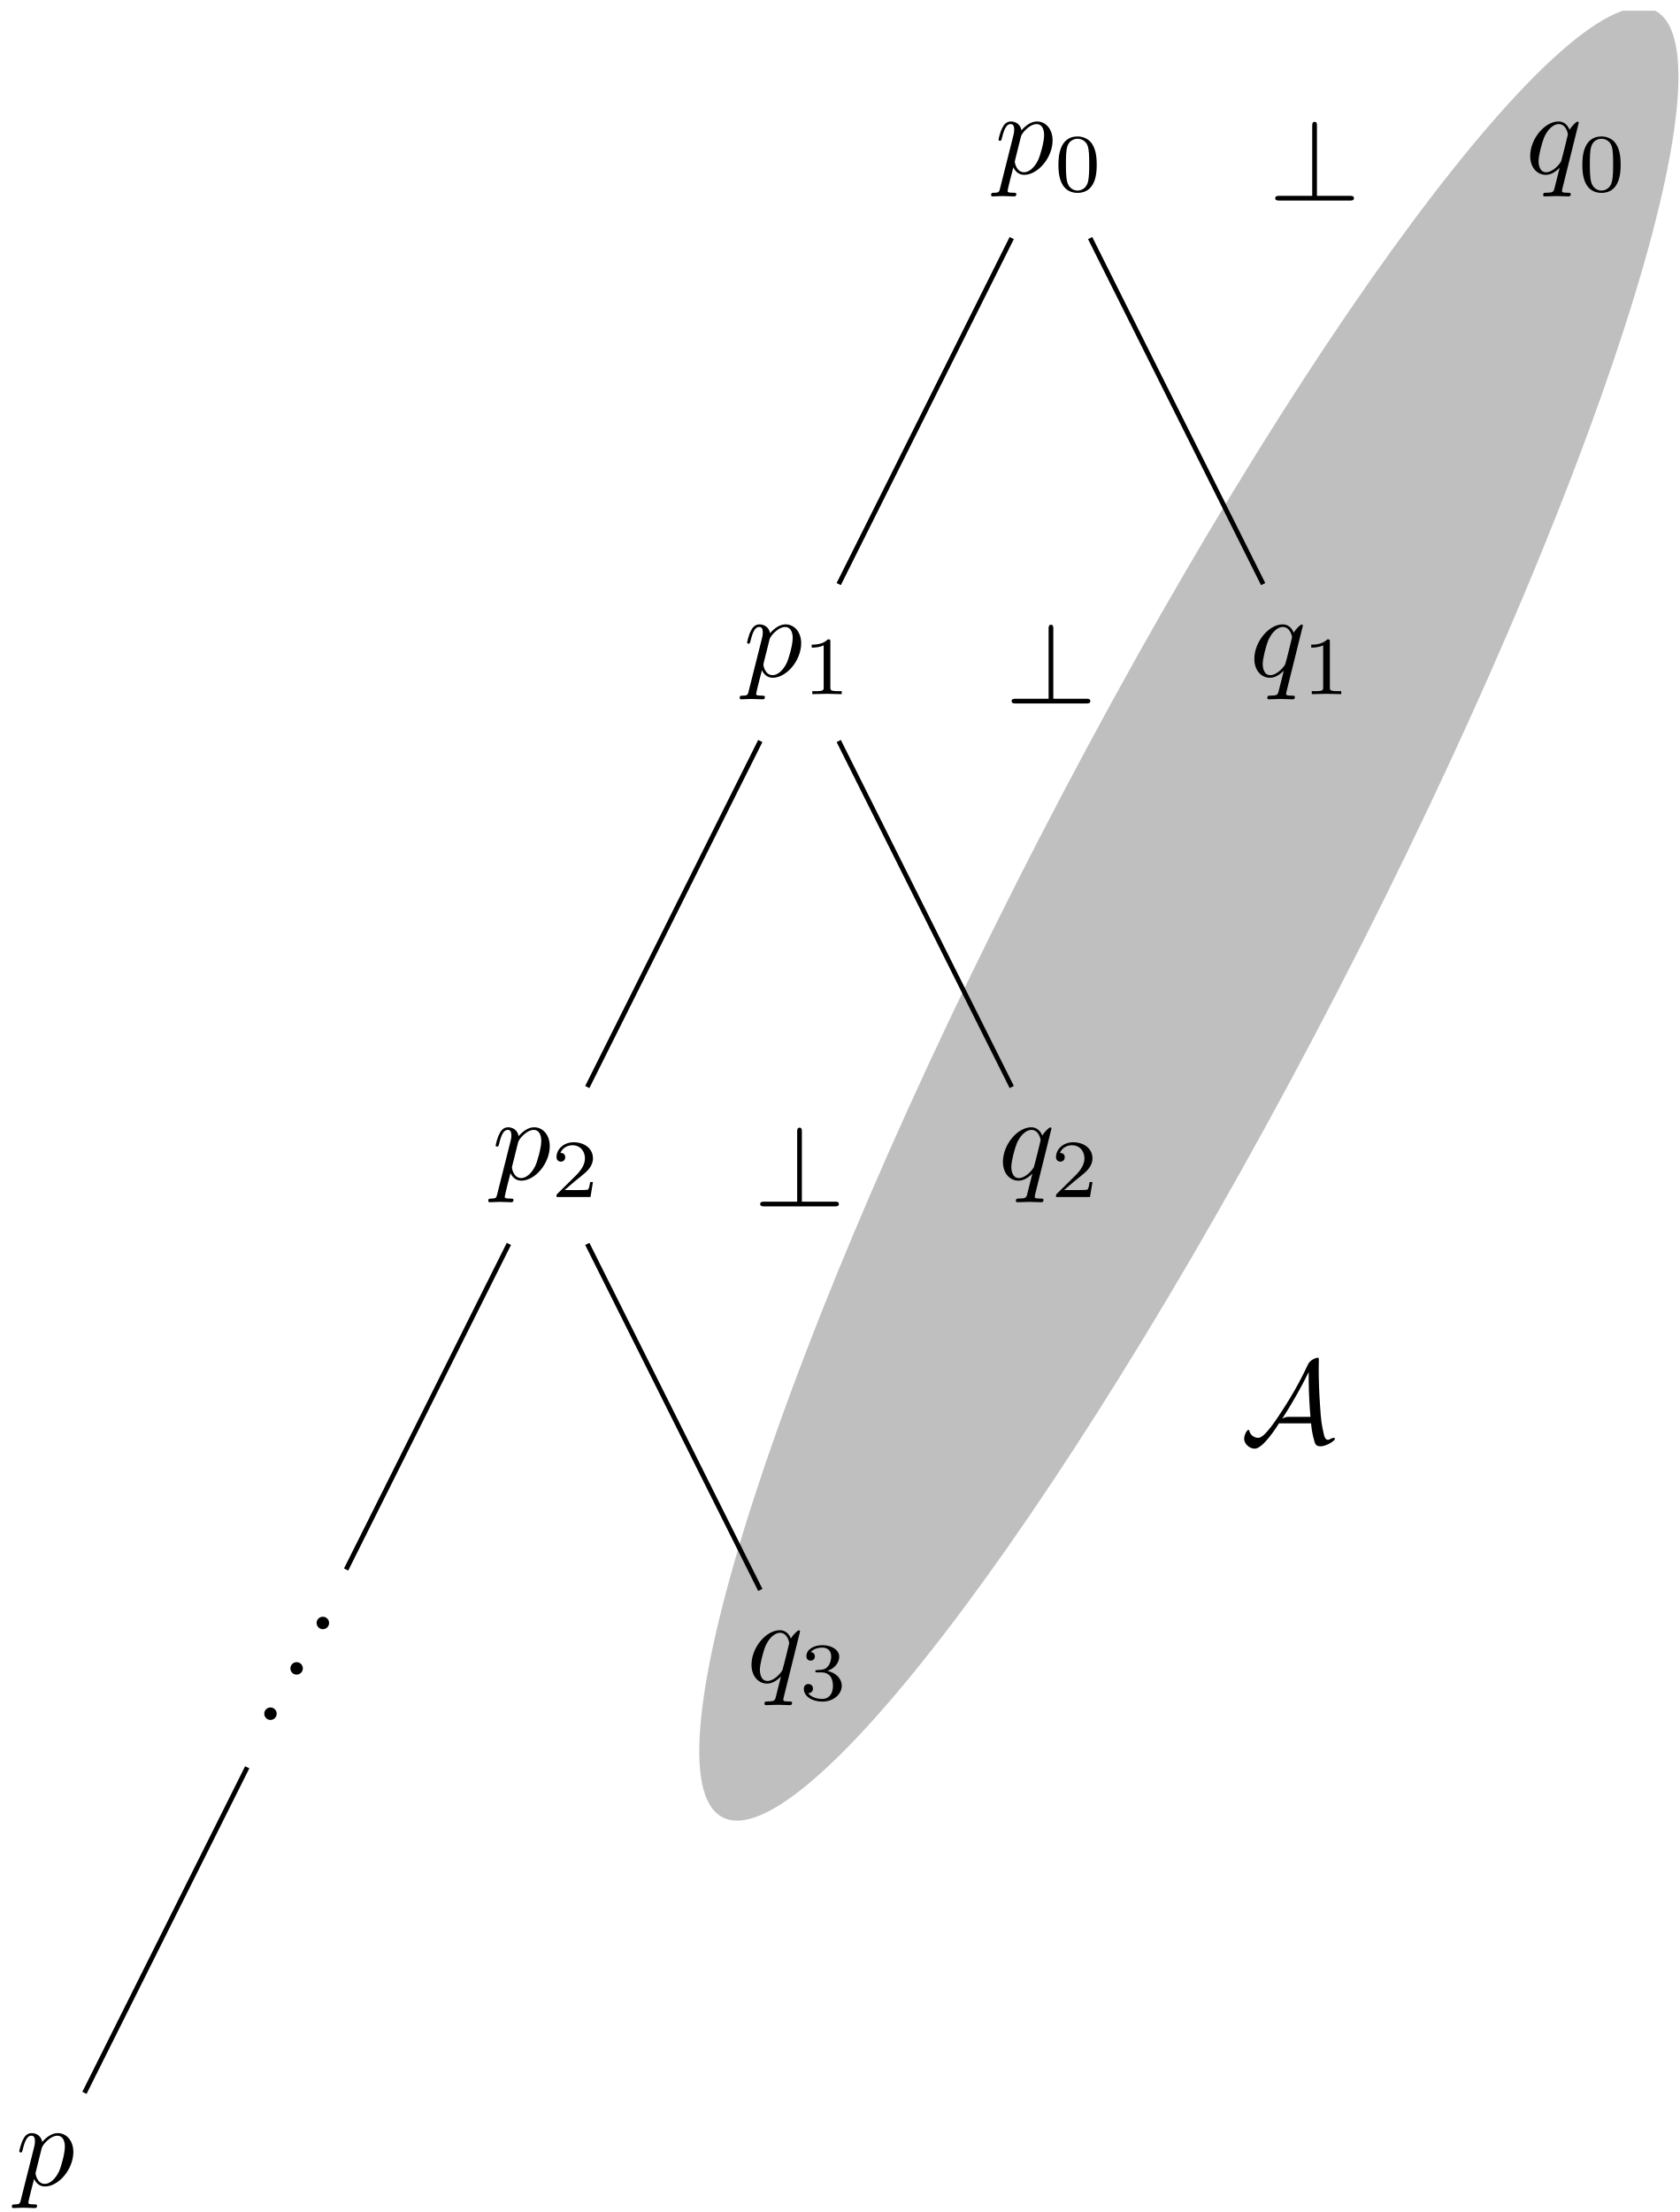
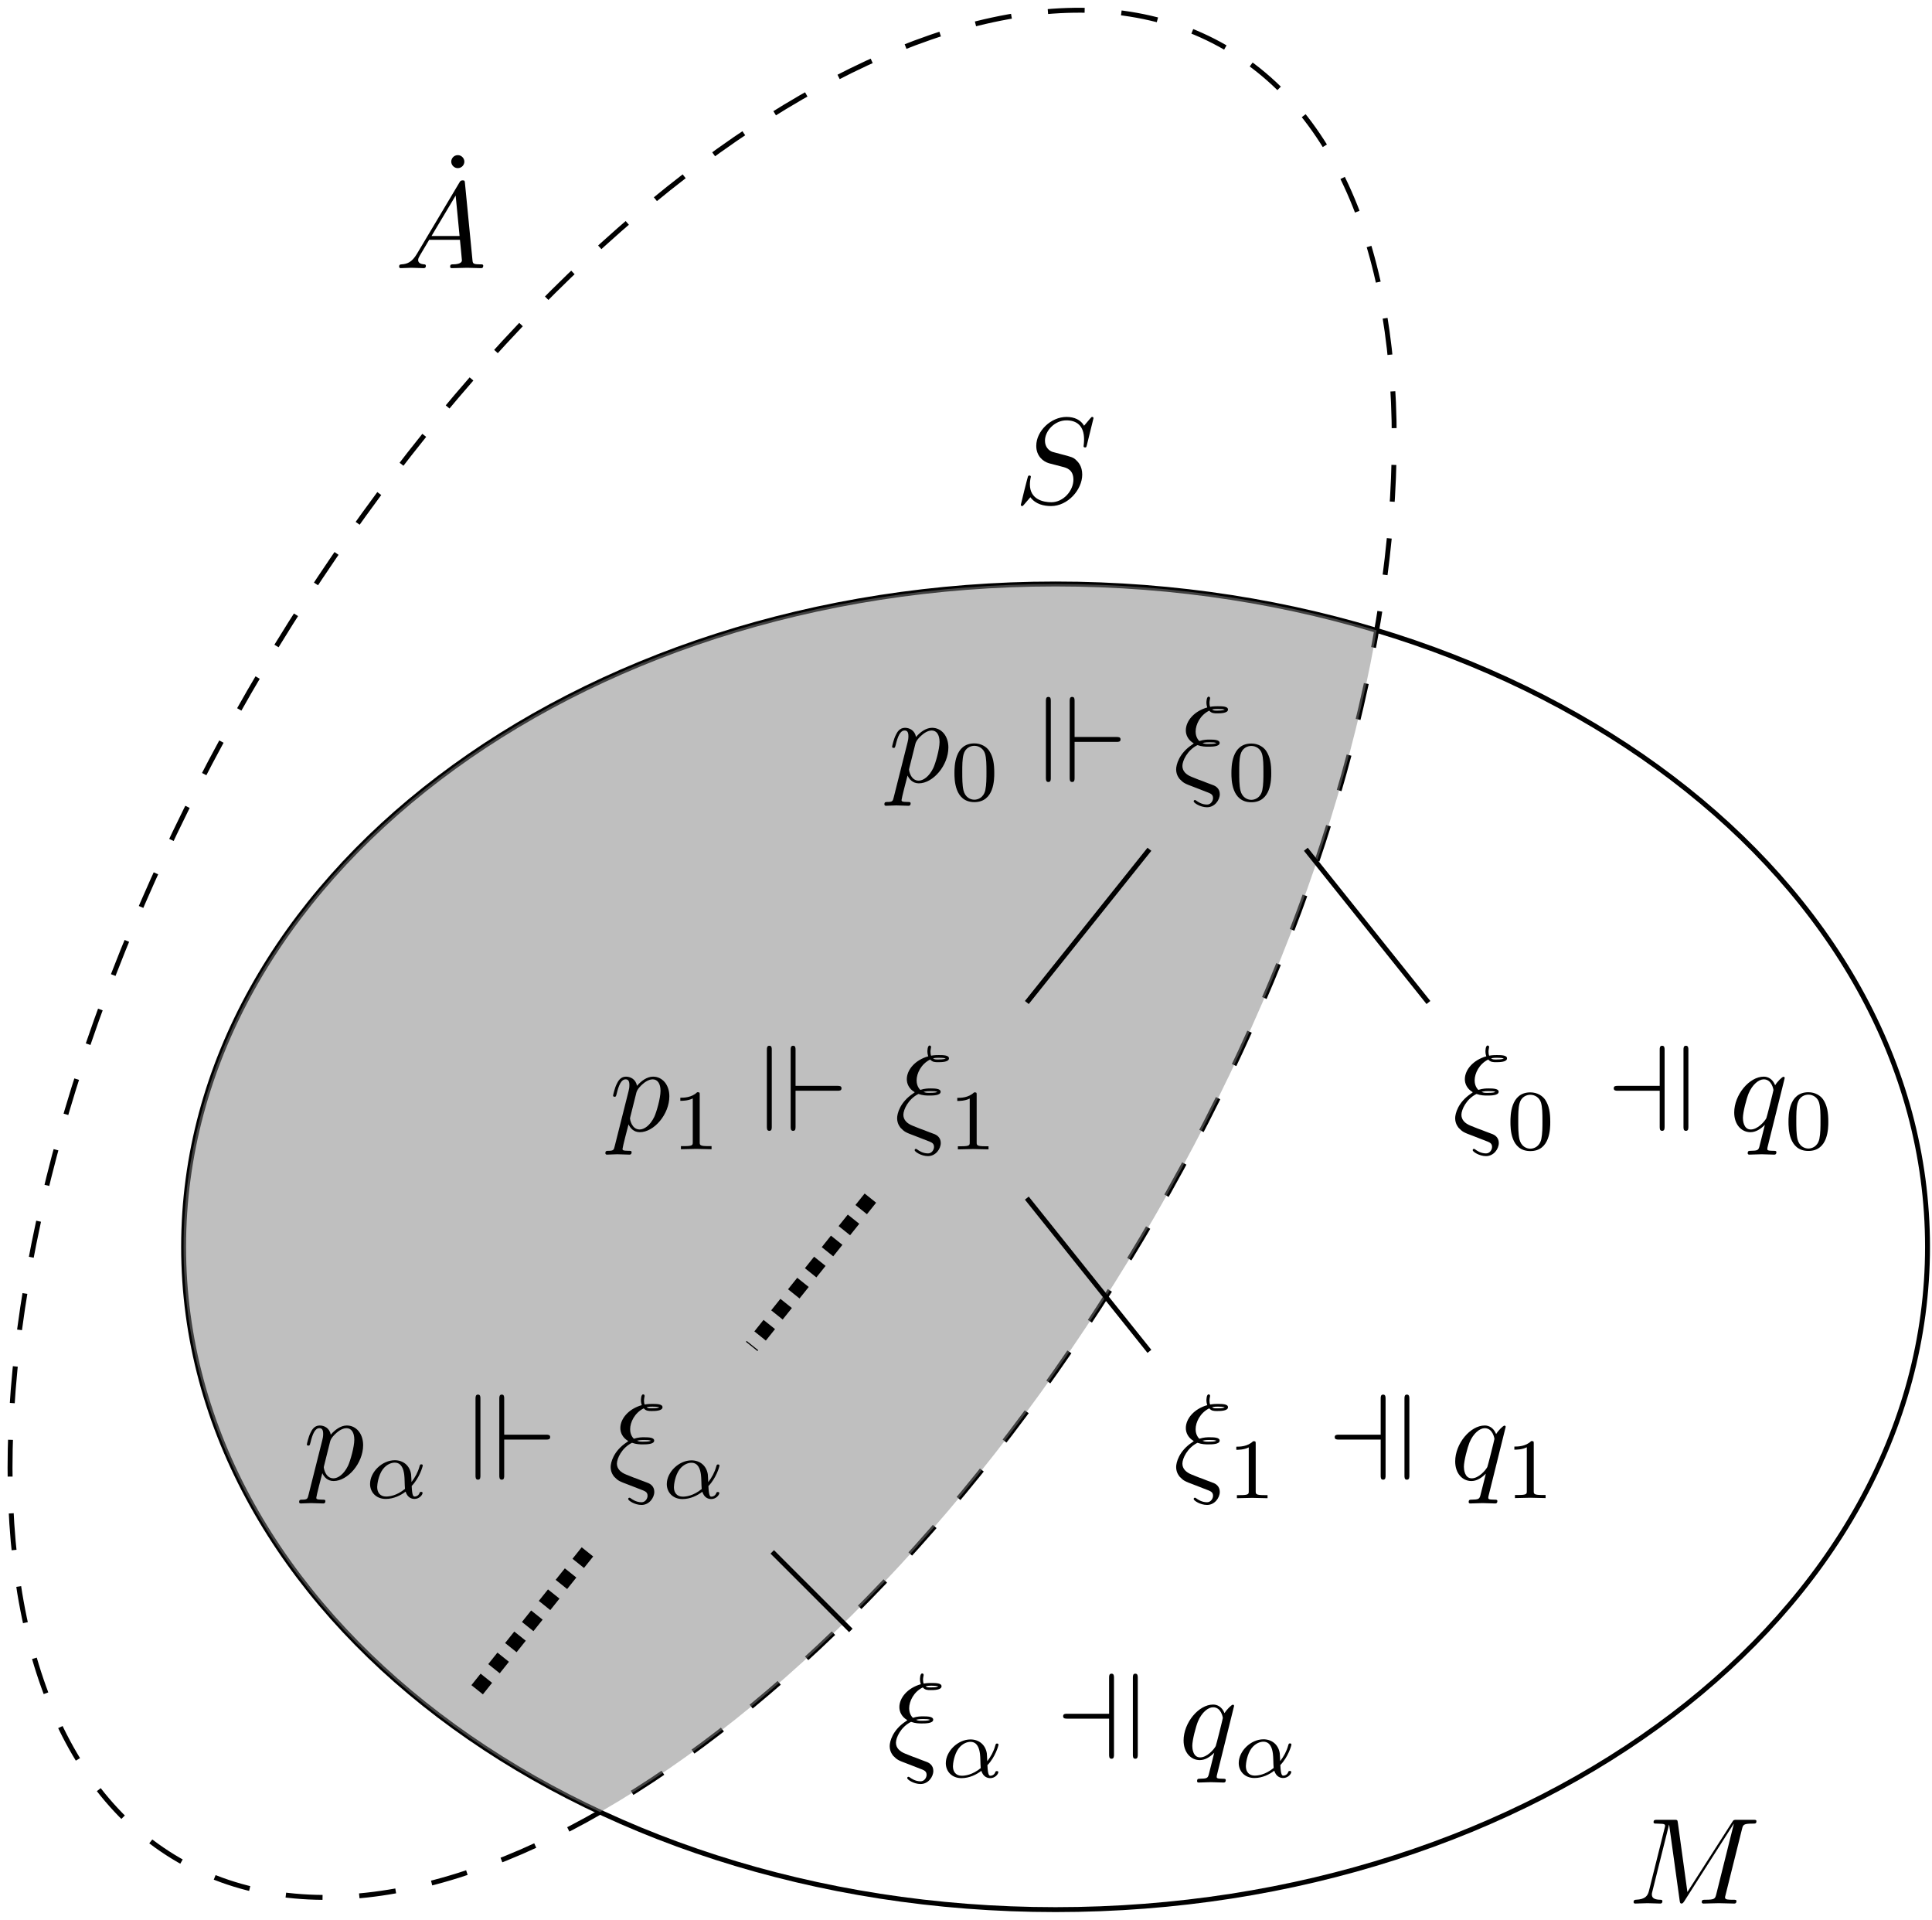
- <svg xmlns="http://www.w3.org/2000/svg" xmlns:xlink="http://www.w3.org/1999/xlink" version="1.1" width="5.009cm" height="6.597cm" viewBox="0 0 142 187">
+ <svg xmlns="http://www.w3.org/2000/svg" xmlns:xlink="http://www.w3.org/1999/xlink" version="1.1" width="5.539cm" height="5.503cm" viewBox="0 0 157 156">
  <clipPath id="cp0">
-     <path transform="matrix(1,0,0,-1,-2,190)" d="M 0 0 L 148.907 0 L 148.907 189.105 L 0 189.105 Z " />
+     <path transform="matrix(1,0,0,-1,-6,158)" d="M 0 0 L 162.844 0 L 162.844 166.081 L 0 166.081 Z " />
  </clipPath>
  <g clip-path="url(#cp0)">
-     <path transform="matrix(1,0,0,-1,88.866,13.487)" d="M 51.087 12.593 C 44.131 16.184 20.842 -15.099 -.931 -57.279 C -22.705 -99.459 -34.718 -136.562 -27.762 -140.153 C -20.807 -143.743 2.482 -112.461 24.256 -70.281 C 46.03 -28.101 58.042 9.003 51.087 12.593 Z M 11.662 -63.78 " fill="rgb(128,128,128)" fill-opacity=".5" />
-     <text fill-opacity="0" transform="matrix(1,0,-0,1,-2,190)" font-size="9.963" font-family="UBZMTO+CMMI10" x="86.125" y="-175.336">
+     <path transform="matrix(1,0,0,-1,57.056,77.506)" stroke-width=".399" stroke-linecap="butt" stroke-dasharray="2.989,2.989" stroke-miterlimit="10" stroke-linejoin="miter" fill="none" stroke="rgb(0,0,0)" d="M 42.52 73.647 C 22.183 85.389 -13.34 61.935 -36.824 21.26 C -60.307 -19.415 -62.858 -61.906 -42.52 -73.647 C -22.183 -85.389 13.34 -61.935 36.824 -21.26 C 60.307 19.415 62.858 61.906 42.52 73.647 Z M 0 0 " />
+     <text fill-opacity="0" transform="matrix(1,0,-0,1,-6,158)" font-size="9.963" font-family="JIEOXL+CMR10" x="41.817" y="-138.729">
+ ˙
+ </text>
+     <symbol id="font_1_1">
+       <path d="M .107 .053 C .107 .08 .084 .106 .054 .106 C .02 .106 0 .078 0 .053 C 0 .026 .023 0 .053 0 C .087 0 .107 .028 .107 .053 Z " />
+     </symbol>
+     <use xlink:href="#font_1_1" transform="matrix(9.96264,0,0,-9.96264,36.66383,13.66203)" />
+     <text fill-opacity="0" transform="matrix(1,0,-0,1,-6,158)" font-size="9.963" font-family="NCCSMV+CMMI10" x="38.081" y="-136.211">
+ A
+ </text>
+     <symbol id="font_2_2">
+       <path d="M .144 .115 C .104 .048 .065 .034 .021 .031 C .009 .03 0 .03 0 .011 C 0 .005 .005 0 .013 0 C .04 0 .071 .003 .099 .003 C .132 .003 .167 0 .199 0 C .205 0 .218 0 .218 .019 C .218 .03 .209 .031 .202 .031 C .179 .033 .155 .041 .155 .066 C .155 .078 .161 .089 .169 .103 L .245 .231 L .496 .231 C .498 .21 .512 .074 .512 .064 C .512 .034 .46 .031 .44 .031 C .426 .031 .416 .031 .416 .011 C .416 0 .428 0 .43 0 C .471 0 .514 .003 .555 .003 C .58 .003 .643 0 .668 0 C .674 0 .686 0 .686 .02 C .686 .031 .676 .031 .663 .031 C .601 .031 .601 .038 .598 .067 L .537 .692 C .535 .712 .535 .716 .518 .716 C .502 .716 .498 .709 .492 .699 L .144 .115 M .264 .262 L .461 .592 L .493 .262 L .264 .262 Z " />
+     </symbol>
+     <use xlink:href="#font_2_2" transform="matrix(9.96264,0,0,-9.96264,32.4297,21.789)" />
+     <path transform="matrix(1,0,0,-1,57.056,77.506)" stroke-width=".399" stroke-linecap="butt" stroke-miterlimit="10" stroke-linejoin="miter" fill="none" stroke="rgb(0,0,0)" d="M 99.59 -23.807 C 99.59 5.938 67.862 30.052 28.723 30.052 C -10.416 30.052 -42.144 5.938 -42.144 -23.807 C -42.144 -53.553 -10.416 -77.666 28.723 -77.666 C 67.862 -77.666 99.59 -53.553 99.59 -23.807 Z M 28.723 -23.807 " />
+     <text fill-opacity="0" transform="matrix(1,0,-0,1,-6.000015,158)" font-size="9.963" font-family="NCCSMV+CMMI10" x="138.339" y="-3.321">
+ M
+ </text>
+     <symbol id="font_2_3">
+       <path d="M .884 .606 C .893 .642 .895 .652 .97 .652 C .993 .652 1.002 .652 1.002 .672 C 1.002 .683 .992 .683 .975 .683 L .843 .683 C .817 .683 .816 .683 .804 .664 L .439 .094 L .361 .66 C .358 .683 .356 .683 .33 .683 L .193 .683 C .174 .683 .163 .683 .163 .664 C .163 .652 .172 .652 .192 .652 C .205 .652 .223 .651 .235 .65 C .251 .648 .257 .645 .257 .634 C .257 .63 .256 .627 .253 .615 L .126 .106 C .116 .066 .099 .034 .018 .031 C .013 .031 0 .03 0 .012 C 0 .003 .006 0 .014 0 C .046 0 .081 .003 .114 .003 C .148 .003 .184 0 .217 0 C .222 0 .235 0 .235 .02 C .235 .031 .224 .031 .217 .031 C .16 .032 .149 .052 .149 .075 C .149 .082 .15 .087 .153 .098 L .289 .643 L .29 .643 L .376 .023 C .378 .011 .379 0 .391 0 C .402 0 .408 .011 .413 .018 L .817 .651 L .818 .651 L .675 .078 C .665 .039 .663 .031 .584 .031 C .567 .031 .556 .031 .556 .012 C .556 0 .568 0 .571 0 C .599 0 .667 .003 .695 .003 C .736 .003 .779 0 .82 0 C .826 0 .839 0 .839 .02 C .839 .031 .83 .031 .811 .031 C .774 .031 .746 .031 .746 .049 C .746 .053 .746 .055 .751 .073 L .884 .606 Z " />
+     </symbol>
+     <use xlink:href="#font_2_3" transform="matrix(9.96264,0,0,-9.96264,132.7574,154.679)" />
+     <clipPath id="cp3">
+       <path transform="matrix(1,0,0,-1,57.056,77.506)" d="M 99.59 -23.807 C 99.59 5.938 67.862 30.051 28.723 30.051 C -10.416 30.051 -42.144 5.938 -42.144 -23.807 C -42.144 -53.553 -10.416 -77.666 28.723 -77.666 C 67.862 -77.666 99.59 -53.553 99.59 -23.807 Z M 28.723 -23.807 " />
+     </clipPath>
+     <g clip-path="url(#cp3)">
+       <path transform="matrix(1,0,0,-1,57.056,77.506)" d="M 42.52 73.647 C 22.183 85.389 -13.34 61.935 -36.824 21.26 C -60.307 -19.415 -62.858 -61.906 -42.52 -73.647 C -22.183 -85.389 13.34 -61.935 36.824 -21.26 C 60.307 19.415 62.858 61.906 42.52 73.647 Z M 0 0 " fill="rgb(128,128,128)" fill-opacity=".5" />
+     </g>
+     <text fill-opacity="0" transform="matrix(1,0,-0,1,-6,158)" font-size="9.963" font-family="NCCSMV+CMMI10" x="88.437" y="-117.098">
+ S
+ </text>
+     <symbol id="font_2_4">
+       <path d="M .593 .717 C .593 .72 .591 .727 .582 .727 C .577 .727 .576 .726 .564 .712 L .516 .655 C .49 .702 .438 .727 .373 .727 C .246 .727 .126 .612 .126 .491 C .126 .41 .179 .364 .23 .349 L .337 .321 C .374 .312 .429 .297 .429 .215 C .429 .125 .347 .031 .249 .031 C .185 .031 .074 .053 .074 .177 C .074 .201 .079 .225 .08 .231 C .081 .235 .082 .236 .082 .238 C .082 .248 .075 .249 .07 .249 C .065 .249 .063 .248 .06 .245 C .056 .241 0 .013 0 .01 C 0 .004 .005 0 .011 0 C .016 0 .017 .001 .029 .015 L .078 .072 C .121 .014 .189 0 .247 0 C .383 0 .501 .133 .501 .257 C .501 .326 .467 .36 .452 .374 C .429 .397 .414 .401 .325 .424 C .303 .43 .267 .44 .258 .442 C .231 .451 .197 .48 .197 .533 C .197 .614 .277 .699 .372 .699 C .455 .699 .516 .656 .516 .544 C .516 .512 .512 .494 .512 .488 C .512 .487 .512 .478 .524 .478 C .534 .478 .535 .481 .539 .498 L .593 .717 Z " />
+     </symbol>
+     <use xlink:href="#font_2_4" transform="matrix(9.96264,0,0,-9.96264,82.95506,41.12118)" />
+     <text fill-opacity="0" transform="matrix(1,0,-0,1,-6,158)" font-size="9.963" font-family="NCCSMV+CMMI10" x="101.35" y="-94.446">
+ ξ
+ </text>
+     <symbol id="font_2_1">
+       <path d="M .131 .511 C .022 .439 0 .345 0 .309 C 0 .261 .027 .233 .029 .23 C .061 .197 .07 .193 .145 .165 L .266 .118 C .281 .111 .301 .104 .301 .075 C .301 .052 .283 .022 .252 .022 C .208 .022 .175 .046 .164 .054 C .158 .058 .157 .059 .153 .059 C .145 .059 .143 .052 .143 .048 C .143 .036 .196 0 .252 0 C .314 0 .356 .058 .356 .107 C .356 .155 .319 .173 .308 .178 C .294 .183 .26 .196 .247 .201 C .227 .209 .207 .217 .186 .224 L .126 .248 C .081 .266 .051 .295 .051 .337 C .051 .378 .09 .465 .174 .507 C .211 .494 .241 .494 .262 .494 C .292 .494 .355 .494 .355 .525 C .355 .55 .312 .552 .273 .552 C .255 .552 .226 .552 .189 .54 C .163 .566 .159 .599 .159 .618 C .159 .674 .195 .751 .27 .788 C .288 .766 .311 .766 .334 .766 C .359 .766 .423 .766 .423 .797 C .423 .823 .379 .824 .34 .824 C .327 .824 .303 .824 .277 .819 C .274 .828 .272 .835 .272 .852 C .272 .866 .277 .887 .277 .889 C .277 .897 .272 .902 .265 .902 C .247 .902 .247 .856 .247 .853 C .247 .833 .253 .818 .254 .814 C .147 .784 .079 .704 .079 .627 C .079 .59 .097 .548 .144 .521 L .131 .511 M .293 .797 C .309 .802 .33 .802 .341 .802 C .375 .802 .379 .801 .397 .796 C .389 .793 .379 .788 .335 .788 C .316 .788 .304 .788 .293 .797 M .215 .524 C .238 .53 .26 .53 .272 .53 C .307 .53 .311 .529 .329 .524 C .321 .52 .311 .516 .265 .516 C .242 .516 .233 .516 .215 .524 Z " />
+     </symbol>
+     <use xlink:href="#font_2_1" transform="matrix(9.96264,0,0,-9.96264,95.57914,65.59634)" />
+     <text fill-opacity="0" transform="matrix(1,0,-0,1,-6,158)" font-size="6.974" font-family="NGUJSL+CMR7" x="105.709" y="-92.951">
+ 0
+ </text>
+     <symbol id="font_4_1">
+       <path d="M .464 .339 C .464 .449 .451 .528 .405 .598 C .374 .644 .312 .684 .232 .684 C 0 .684 0 .411 0 .339 C 0 .267 0 0 .232 0 C .464 0 .464 .267 .464 .339 M .232 .028 C .186 .028 .125 .055 .105 .137 C .091 .196 .091 .278 .091 .352 C .091 .425 .091 .501 .106 .556 C .127 .635 .191 .656 .232 .656 C .286 .656 .338 .623 .356 .565 C .372 .511 .373 .439 .373 .352 C .373 .278 .373 .204 .36 .141 C .34 .05 .272 .028 .232 .028 Z " />
+     </symbol>
+     <use xlink:href="#font_4_1" transform="matrix(6.97385,0,0,-6.97385,100.0716,65.18848)" />
+     <text fill-opacity="0" transform="matrix(1,0,-0,1,-6,158)" font-size="9.963" font-family="NCCSMV+CMMI10" x="78.673" y="-66.099">
+ ξ
+ </text>
+     <use xlink:href="#font_2_1" transform="matrix(9.96264,0,0,-9.96264,72.90214,93.94334)" />
+     <text fill-opacity="0" transform="matrix(1,0,-0,1,-6,158)" font-size="6.974" font-family="NGUJSL+CMR7" x="83.031" y="-64.605">
+ 1
+ </text>
+     <symbol id="font_4_2">
+       <path d="M .226 .636 C .226 .663 .224 .664 .196 .664 C .132 .601 .041 .6 0 .6 L 0 .564 C .024 .564 .09 .564 .145 .592 L .145 .082 C .145 .049 .145 .036 .045 .036 L .007 .036 L .007 0 C .025 .001 .148 .004 .185 .004 C .216 .004 .342 .001 .364 0 L .364 .036 L .326 .036 C .226 .036 .226 .049 .226 .082 L .226 .636 Z " />
+     </symbol>
+     <use xlink:href="#font_4_2" transform="matrix(6.97385,0,0,-6.97385,77.79115,93.395)" />
+     <path transform="matrix(1,0,0,-1,57.056,77.506)" stroke-width=".399" stroke-linecap="butt" stroke-miterlimit="10" stroke-linejoin="miter" fill="none" stroke="rgb(0,0,0)" d="M 36.351 8.495 L 26.388 -3.956 " />
+     <text fill-opacity="0" transform="matrix(1,0,-0,1,-6,158)" font-size="9.963" font-family="NCCSMV+CMMI10" x="55.391" y="-37.753">
+ ξ
+ </text>
+     <use xlink:href="#font_2_1" transform="matrix(9.96264,0,0,-9.96264,49.62014,122.2893)" />
+     <text fill-opacity="0" transform="matrix(1,0,-0,1,-6,158)" font-size="6.974" font-family="SENBEP+CMMI7" x="59.75" y="-36.259">
+ α
+ </text>
+     <symbol id="font_5_1">
+       <path d="M .485 .151 C .577 .246 .614 .379 .614 .39 C .614 .403 .602 .403 .597 .403 C .583 .403 .583 .4 .576 .378 C .558 .312 .525 .251 .483 .197 C .482 .212 .48 .279 .478 .288 C .463 .387 .388 .451 .288 .451 C .141 .451 0 .314 0 .174 C 0 .082 .067 0 .183 0 C .275 0 .358 .042 .414 .085 C .437 .012 .488 0 .518 0 C .576 0 .612 .049 .612 .07 C .612 .082 .6 .082 .595 .082 C .582 .082 .58 .078 .578 .072 C .564 .034 .533 .028 .521 .028 C .507 .028 .49 .028 .485 .151 M .407 .117 C .309 .037 .224 .028 .186 .028 C .12 .028 .083 .072 .083 .139 C .083 .168 .097 .277 .149 .346 C .195 .406 .252 .423 .287 .423 C .367 .423 .39 .346 .398 .284 C .404 .241 .402 .17 .407 .117 Z " />
+     </symbol>
+     <use xlink:href="#font_5_1" transform="matrix(6.97385,0,0,-6.97385,54.18238,121.8107)" />
+     <path transform="matrix(1,0,0,-1,57.056,77.506)" stroke-width="1.196" stroke-linecap="butt" stroke-dasharray="1.196,.996" stroke-miterlimit="10" stroke-linejoin="miter" fill="none" stroke="rgb(0,0,0)" d="M 13.673 -19.851 L 4.029 -31.904 " />
+     <path transform="matrix(1,0,0,-1,57.056,77.506)" stroke-width="1.196" stroke-linecap="butt" stroke-dasharray="1.196,.996" stroke-miterlimit="10" stroke-linejoin="miter" fill="none" stroke="rgb(0,0,0)" d="M -9.323 -48.597 L -18.648 -60.251 " />
+     <text fill-opacity="0" transform="matrix(1,0,-0,1,-6,158)" font-size="9.963" font-family="NCCSMV+CMMI10" x="78.069" y="-15.076">
+ ξ
+ </text>
+     <use xlink:href="#font_2_1" transform="matrix(9.96264,0,0,-9.96264,72.29814,144.9663)" />
+     <text fill-opacity="0" transform="matrix(1,0,-0,1,-6,158)" font-size="6.974" font-family="SENBEP+CMMI7" x="82.427" y="-13.581">
+ α
+ </text>
+     <use xlink:href="#font_5_1" transform="matrix(6.97385,0,0,-6.97385,76.85938,144.4887)" />
+     <path transform="matrix(1,0,0,-1,57.056,77.506)" stroke-width=".399" stroke-linecap="butt" stroke-miterlimit="10" stroke-linejoin="miter" fill="none" stroke="rgb(0,0,0)" d="M 5.698 -48.597 L 12.084 -54.98 " />
+     <text fill-opacity="0" transform="matrix(1,0,-0,1,-6,158)" font-size="9.963" font-family="NCCSMV+CMMI10" x="101.35" y="-37.753">
+ ξ
+ </text>
+     <use xlink:href="#font_2_1" transform="matrix(9.96264,0,0,-9.96264,95.57914,122.2893)" />
+     <text fill-opacity="0" transform="matrix(1,0,-0,1,-6,158)" font-size="6.974" font-family="NGUJSL+CMR7" x="105.709" y="-36.259">
+ 1
+ </text>
+     <use xlink:href="#font_4_2" transform="matrix(6.97385,0,0,-6.97385,100.4691,121.741)" />
+     <path transform="matrix(1,0,0,-1,57.056,77.506)" stroke-width=".399" stroke-linecap="butt" stroke-miterlimit="10" stroke-linejoin="miter" fill="none" stroke="rgb(0,0,0)" d="M 26.388 -19.851 L 36.351 -32.303 " />
+     <text fill-opacity="0" transform="matrix(1,0,-0,1,-6,158)" font-size="9.963" font-family="NCCSMV+CMMI10" x="124.027" y="-66.099">
+ ξ
+ </text>
+     <use xlink:href="#font_2_1" transform="matrix(9.96264,0,0,-9.96264,118.2561,93.94334)" />
+     <text fill-opacity="0" transform="matrix(1,0,-0,1,-6,158)" font-size="6.974" font-family="NGUJSL+CMR7" x="128.386" y="-64.605">
+ 0
+ </text>
+     <use xlink:href="#font_4_1" transform="matrix(6.97385,0,0,-6.97385,122.7486,93.53448)" />
+     <path transform="matrix(1,0,0,-1,57.056,77.506)" stroke-width=".399" stroke-linecap="butt" stroke-miterlimit="10" stroke-linejoin="miter" fill="none" stroke="rgb(0,0,0)" d="M 49.065 8.495 L 59.029 -3.956 " />
+     <text fill-opacity="0" transform="matrix(1,0,-0,1,-6,158)" font-size="9.963" font-family="NCCSMV+CMMI10" x="78.186" y="-94.457">
p
</text>
-     <symbol id="font_1_2">
+     <symbol id="font_2_5">
      <path d="M .077 .072 C .069 .038 .067 .031 .023 .031 C .011 .031 0 .031 0 .012 C 0 .004 .005 0 .013 0 C .04 0 .069 .003 .097 .003 C .13 .003 .164 0 .196 0 C .201 0 .214 0 .214 .02 C .214 .031 .204 .031 .19 .031 C .14 .031 .14 .038 .14 .047 C .14 .059 .182 .222 .189 .247 C .202 .218 .23 .183 .281 .183 C .397 .183 .522 .329 .522 .476 C .522 .57 .465 .636 .389 .636 C .339 .636 .291 .6 .258 .561 C .248 .615 .205 .636 .168 .636 C .122 .636 .103 .597 .094 .579 C .076 .545 .063 .485 .063 .482 C .063 .472 .073 .472 .075 .472 C .085 .472 .086 .473 .092 .495 C .109 .566 .129 .614 .165 .614 C .182 .614 .196 .606 .196 .568 C .196 .545 .193 .534 .189 .517 L .077 .072 M .253 .506 C .26 .533 .287 .561 .305 .576 C .34 .607 .369 .614 .386 .614 C .426 .614 .45 .579 .45 .52 C .45 .461 .417 .346 .399 .308 C .365 .238 .317 .205 .28 .205 C .214 .205 .201 .288 .201 .294 C .201 .296 .201 .298 .204 .31 L .253 .506 Z " />
    </symbol>
-     <use xlink:href="#font_1_2" transform="matrix(9.96264,0,0,-9.96264,83.8062,16.59675)" />
-     <text fill-opacity="0" transform="matrix(1,0,-0,1,-2,190)" font-size="6.974" font-family="SYGXDD+CMR7" x="91.138" y="-173.842">
+     <use xlink:href="#font_2_5" transform="matrix(9.96264,0,0,-9.96264,71.86719,65.47575)" />
+     <text fill-opacity="0" transform="matrix(1,0,-0,1,-6,158)" font-size="6.974" font-family="NGUJSL+CMR7" x="83.199" y="-92.962">
0
</text>
-     <symbol id="font_2_1">
-       <path d="M .464 .339 C .464 .449 .451 .528 .405 .598 C .374 .644 .312 .684 .232 .684 C 0 .684 0 .411 0 .339 C 0 .267 0 0 .232 0 C .464 0 .464 .267 .464 .339 M .232 .028 C .186 .028 .125 .055 .105 .137 C .091 .196 .091 .278 .091 .352 C .091 .425 .091 .501 .106 .556 C .127 .635 .191 .656 .232 .656 C .286 .656 .338 .623 .356 .565 C .372 .511 .373 .439 .373 .352 C .373 .278 .373 .204 .36 .141 C .34 .05 .272 .028 .232 .028 Z " />
+     <use xlink:href="#font_4_1" transform="matrix(6.97385,0,0,-6.97385,77.56164,65.17748)" />
+     <text fill-opacity="0" transform="matrix(1,0,-0,1,-6,158)" font-size="9.963" font-family="VJBEXT+MSAM10" x="90.436" y="-94.457">
+ ?
+ </text>
+     <symbol id="font_6_1">
+       <path d="M .04 .659 C .04 .676 .04 .694 .02 .694 C 0 .694 0 .675 0 .658 L 0 .036 C 0 .019 0 0 .02 0 C .04 0 .04 .018 .04 .035 L .04 .659 M .234 .327 L .574 .327 C .591 .327 .609 .327 .609 .347 C .609 .367 .591 .367 .574 .367 L .234 .367 L .234 .659 C .234 .676 .234 .694 .214 .694 C .194 .694 .194 .675 .194 .658 L .194 .036 C .194 .019 .194 0 .214 0 C .234 0 .234 .018 .234 .035 L .234 .327 Z " />
    </symbol>
-     <use xlink:href="#font_2_1" transform="matrix(6.97385,0,0,-6.97385,89.50064,16.29748)" />
-     <text fill-opacity="0" transform="matrix(1,0,-0,1,-2,190)" font-size="9.963" font-family="UBZMTO+CMMI10" x="64.865" y="-132.817">
+     <use xlink:href="#font_6_1" transform="matrix(9.96264,0,0,-9.96264,84.9939,63.543)" />
+     <text fill-opacity="0" transform="matrix(-1,0,0,1,281.538,158)" font-size="9.963" font-family="VJBEXT+MSAM10" x="143.769" y="-66.11">
+ ?
+ </text>
+     <use xlink:href="#font_6_1" transform="matrix(-9.96264,0,0,-9.96264,137.2111,91.89)" />
+     <text fill-opacity="0" transform="matrix(1,0,-0,1,-5.999985,158)" font-size="9.963" font-family="NCCSMV+CMMI10" x="146.537" y="-66.11">
+ q
+ </text>
+     <symbol id="font_2_6">
+       <path d="M .412 .625 C .412 .629 .409 .635 .402 .635 C .391 .635 .351 .595 .334 .566 C .312 .62 .273 .636 .241 .636 C .123 .636 0 .488 0 .343 C 0 .245 .059 .183 .132 .183 C .175 .183 .214 .207 .25 .243 C .241 .208 .208 .073 .205 .064 C .197 .036 .189 .032 .133 .031 C .12 .031 .11 .031 .11 .011 C .11 .01 .11 0 .123 0 C .155 0 .19 .003 .223 .003 C .257 .003 .293 0 .326 0 C .331 0 .344 0 .344 .02 C .344 .031 .334 .031 .318 .031 C .27 .031 .27 .038 .27 .047 C .27 .054 .272 .06 .274 .069 L .412 .625 M .135 .205 C .075 .205 .071 .282 .071 .299 C .071 .347 .1 .456 .117 .498 C .148 .572 .2 .614 .241 .614 C .306 .614 .32 .533 .32 .526 C .32 .52 .265 .301 .262 .297 C .247 .269 .191 .205 .135 .205 Z " />
+     </symbol>
+     <use xlink:href="#font_2_6" transform="matrix(9.96264,0,0,-9.96264,140.9355,93.82275)" />
+     <text fill-opacity="0" transform="matrix(1,0,-0,1,-5.999985,158)" font-size="6.974" font-family="NGUJSL+CMR7" x="150.984" y="-64.616">
+ 0
+ </text>
+     <use xlink:href="#font_4_1" transform="matrix(6.97385,0,0,-6.97385,145.3467,93.52348)" />
+     <text fill-opacity="0" transform="matrix(1,0,-0,1,-6,158)" font-size="9.963" font-family="NCCSMV+CMMI10" x="55.509" y="-66.11">
p
</text>
-     <use xlink:href="#font_1_2" transform="matrix(9.96264,0,0,-9.96264,62.54619,59.11575)" />
-     <text fill-opacity="0" transform="matrix(1,0,-0,1,-2,190)" font-size="6.974" font-family="SYGXDD+CMR7" x="69.878" y="-131.322">
+     <use xlink:href="#font_2_5" transform="matrix(9.96264,0,0,-9.96264,49.19019,93.82275)" />
+     <text fill-opacity="0" transform="matrix(1,0,-0,1,-6,158)" font-size="6.974" font-family="NGUJSL+CMR7" x="60.522" y="-64.616">
1
</text>
-     <symbol id="font_2_2">
-       <path d="M .226 .636 C .226 .663 .224 .664 .196 .664 C .132 .601 .041 .6 0 .6 L 0 .564 C .024 .564 .09 .564 .145 .592 L .145 .082 C .145 .049 .145 .036 .045 .036 L .007 .036 L .007 0 C .025 .001 .148 .004 .185 .004 C .216 .004 .342 .001 .364 0 L .364 .036 L .326 .036 C .226 .036 .226 .049 .226 .082 L .226 .636 Z " />
-     </symbol>
-     <use xlink:href="#font_2_2" transform="matrix(6.97385,0,0,-6.97385,68.63814,58.67799)" />
-     <path transform="matrix(1,0,0,-1,88.866,13.487)" stroke-width=".399" stroke-linecap="butt" stroke-miterlimit="10" stroke-linejoin="miter" fill="none" stroke="rgb(0,0,0)" d="M -3.316 -6.633 L -17.945 -35.887 " />
-     <text fill-opacity="0" transform="matrix(1,0,-0,1,-2.000004,190)" font-size="9.963" font-family="UBZMTO+CMMI10" x="43.605" y="-90.297">
+     <use xlink:href="#font_4_2" transform="matrix(6.97385,0,0,-6.97385,55.28215,93.384)" />
+     <text fill-opacity="0" transform="matrix(1,0,-0,1,-6,158)" font-size="9.963" font-family="VJBEXT+MSAM10" x="67.758" y="-66.11">
+ ?
+ </text>
+     <use xlink:href="#font_6_1" transform="matrix(9.96264,0,0,-9.96264,62.31591,91.89)" />
+     <text fill-opacity="0" transform="matrix(-1,0,0,1,236.184,158)" font-size="9.963" font-family="VJBEXT+MSAM10" x="121.092" y="-37.764">
+ ?
+ </text>
+     <use xlink:href="#font_6_1" transform="matrix(-9.96264,0,0,-9.96264,114.5341,120.236)" />
+     <text fill-opacity="0" transform="matrix(1,0,-0,1,-6,158)" font-size="9.963" font-family="NCCSMV+CMMI10" x="123.86" y="-37.764">
+ q
+ </text>
+     <use xlink:href="#font_2_6" transform="matrix(9.96264,0,0,-9.96264,118.2585,122.1688)" />
+     <text fill-opacity="0" transform="matrix(1,0,-0,1,-6,158)" font-size="6.974" font-family="NGUJSL+CMR7" x="128.307" y="-36.269">
+ 1
+ </text>
+     <use xlink:href="#font_4_2" transform="matrix(6.97385,0,0,-6.97385,123.0672,121.731)" />
+     <text fill-opacity="0" transform="matrix(1,0,-0,1,-6.000002,158)" font-size="9.963" font-family="NCCSMV+CMMI10" x="30.621" y="-37.764">
p
</text>
-     <use xlink:href="#font_1_2" transform="matrix(9.96264,0,0,-9.96264,41.28619,101.6358)" />
-     <text fill-opacity="0" transform="matrix(1,0,-0,1,-2.000004,190)" font-size="6.974" font-family="SYGXDD+CMR7" x="48.618" y="-88.803">
- 2
+     <use xlink:href="#font_2_5" transform="matrix(9.96264,0,0,-9.96264,24.3022,122.1688)" />
+     <text fill-opacity="0" transform="matrix(1,0,-0,1,-6.000002,158)" font-size="6.974" font-family="SENBEP+CMMI7" x="35.634" y="-36.269">
+ α
</text>
-     <symbol id="font_2_3">
-       <path d="M .442 .182 L .408 .182 C .405 .16 .395 .101 .382 .091 C .374 .085 .297 .085 .283 .085 L .099 .085 C .204 .178 .239 .206 .299 .253 C .373 .312 .442 .374 .442 .469 C .442 .59 .336 .664 .208 .664 C .084 .664 0 .577 0 .485 C 0 .434 .043 .429 .053 .429 C .077 .429 .106 .446 .106 .482 C .106 .5 .099 .535 .047 .535 C .078 .606 .146 .628 .193 .628 C .293 .628 .345 .55 .345 .469 C .345 .382 .283 .313 .251 .277 L .01 .039 C 0 .03 0 .028 0 0 L .412 0 L .442 .182 Z " />
-     </symbol>
-     <use xlink:href="#font_2_3" transform="matrix(6.97385,0,0,-6.97385,47.05735,101.197)" />
-     <path transform="matrix(1,0,0,-1,88.866,13.487)" stroke-width=".399" stroke-linecap="butt" stroke-miterlimit="10" stroke-linejoin="miter" fill="none" stroke="rgb(0,0,0)" d="M -24.576 -49.153 L -39.205 -78.407 " />
-     <text fill-opacity="0" transform="matrix(.5,-.86603,.86603,.5,48.12713,189.5065)" font-size="9.963" font-family="UBZMTO+CMMI10" x="24.636 29.059 33.493" y="-43.658 -43.658 -43.658">
- ...
+     <use xlink:href="#font_5_1" transform="matrix(6.97385,0,0,-6.97385,30.06638,121.8007)" />
+     <text fill-opacity="0" transform="matrix(1,0,-0,1,-6.000002,158)" font-size="9.963" font-family="VJBEXT+MSAM10" x="44.079" y="-37.764">
+ ?
</text>
-     <symbol id="font_1_1">
-       <path d="M .106 .053 C .106 .082 .082 .106 .053 .106 C .024 .106 0 .082 0 .053 C 0 .024 .024 0 .053 0 C .082 0 .106 .024 .106 .053 Z " />
-     </symbol>
-     <use xlink:href="#font_1_1" transform="matrix(4.98132,-8.627945,-8.627945,-4.98132,23.06439,145.6)" />
-     <use xlink:href="#font_1_1" transform="matrix(4.98132,-8.627945,-8.627945,-4.98132,25.27609,141.7692)" />
-     <use xlink:href="#font_1_1" transform="matrix(4.98132,-8.627945,-8.627945,-4.98132,27.49278,137.9298)" />
-     <path transform="matrix(1,0,0,-1,88.866,13.487)" stroke-width=".399" stroke-linecap="butt" stroke-miterlimit="10" stroke-linejoin="miter" fill="none" stroke="rgb(0,0,0)" d="M -45.836 -91.674 L -59.599 -119.2 " />
-     <text fill-opacity="0" transform="matrix(1,0,-0,1,-2.000001,190)" font-size="9.963" font-family="UBZMTO+CMMI10" x="3.321" y="-5.258">
- p
+     <use xlink:href="#font_6_1" transform="matrix(9.96264,0,0,-9.96264,38.6369,120.236)" />
+     <text fill-opacity="0" transform="matrix(-1,0,0,1,192.038,158)" font-size="9.963" font-family="VJBEXT+MSAM10" x="99.019" y="-15.087">
+ ?
</text>
-     <use xlink:href="#font_1_2" transform="matrix(9.96264,0,0,-9.96264,1.002195,186.6748)" />
-     <path transform="matrix(1,0,0,-1,88.866,13.487)" stroke-width=".399" stroke-linecap="butt" stroke-miterlimit="10" stroke-linejoin="miter" fill="none" stroke="rgb(0,0,0)" d="M -67.961 -135.922 L -81.725 -163.448 " />
-     <text fill-opacity="0" transform="matrix(1,0,-0,1,-2.000008,190)" font-size="9.963" font-family="UBZMTO+CMMI10" x="65.148" y="-47.777">
+     <use xlink:href="#font_6_1" transform="matrix(-9.96264,0,0,-9.96264,92.46109,142.913)" />
+     <text fill-opacity="0" transform="matrix(1,0,-0,1,-6,158)" font-size="9.963" font-family="NCCSMV+CMMI10" x="101.786" y="-15.087">
q
</text>
-     <symbol id="font_1_3">
-       <path d="M .412 .625 C .412 .629 .409 .635 .402 .635 C .391 .635 .351 .595 .334 .566 C .312 .62 .273 .636 .241 .636 C .123 .636 0 .488 0 .343 C 0 .245 .059 .183 .132 .183 C .175 .183 .214 .207 .25 .243 C .241 .208 .208 .073 .205 .064 C .197 .036 .189 .032 .133 .031 C .12 .031 .11 .031 .11 .011 C .11 .01 .11 0 .123 0 C .155 0 .19 .003 .223 .003 C .257 .003 .293 0 .326 0 C .331 0 .344 0 .344 .02 C .344 .031 .334 .031 .318 .031 C .27 .031 .27 .038 .27 .047 C .27 .054 .272 .06 .274 .069 L .412 .625 M .135 .205 C .075 .205 .071 .282 .071 .299 C .071 .347 .1 .456 .117 .498 C .148 .572 .2 .614 .241 .614 C .306 .614 .32 .533 .32 .526 C .32 .52 .265 .301 .262 .297 C .247 .269 .191 .205 .135 .205 Z " />
-     </symbol>
-     <use xlink:href="#font_1_3" transform="matrix(9.96264,0,0,-9.96264,63.5465,144.1558)" />
-     <text fill-opacity="0" transform="matrix(1,0,-0,1,-2.000008,190)" font-size="6.974" font-family="SYGXDD+CMR7" x="69.595" y="-46.283">
- 3
+     <use xlink:href="#font_2_6" transform="matrix(9.96264,0,0,-9.96264,96.18451,144.8458)" />
+     <text fill-opacity="0" transform="matrix(1,0,-0,1,-6,158)" font-size="6.974" font-family="SENBEP+CMMI7" x="106.234" y="-13.592">
+ α
</text>
-     <symbol id="font_2_4">
-       <path d="M .219 .354 C .297 .354 .353 .3 .353 .193 C .353 .069 .281 .032 .223 .032 C .183 .032 .095 .043 .053 .102 C .1 .104 .111 .137 .111 .158 C .111 .19 .087 .213 .056 .213 C .028 .213 0 .196 0 .155 C 0 .061 .104 0 .225 0 C .364 0 .46 .093 .46 .193 C .46 .271 .396 .349 .286 .372 C .391 .41 .429 .485 .429 .546 C .429 .625 .338 .684 .227 .684 C .116 .684 .031 .63 .031 .55 C .031 .516 .053 .497 .083 .497 C .114 .497 .134 .52 .134 .548 C .134 .577 .114 .598 .083 .6 C .118 .644 .187 .655 .224 .655 C .269 .655 .332 .633 .332 .546 C .332 .504 .318 .458 .292 .427 C .259 .389 .231 .387 .181 .384 C .156 .382 .154 .382 .149 .381 C .147 .381 .139 .379 .139 .368 C .139 .354 .148 .354 .165 .354 L .219 .354 Z " />
-     </symbol>
-     <use xlink:href="#font_2_4" transform="matrix(6.97385,0,0,-6.97385,67.97158,143.8565)" />
-     <path transform="matrix(1,0,0,-1,88.866,13.487)" stroke-width=".399" stroke-linecap="butt" stroke-miterlimit="10" stroke-linejoin="miter" fill="none" stroke="rgb(0,0,0)" d="M -39.204 -91.674 L -24.575 -120.927 " />
-     <text fill-opacity="0" transform="matrix(1,0,-0,1,-2,190)" font-size="9.963" font-family="UBZMTO+CMMI10" x="86.408" y="-90.297">
- q
- </text>
-     <use xlink:href="#font_1_3" transform="matrix(9.96264,0,0,-9.96264,84.8065,101.6358)" />
-     <text fill-opacity="0" transform="matrix(1,0,-0,1,-2,190)" font-size="6.974" font-family="SYGXDD+CMR7" x="90.855" y="-88.803">
- 2
- </text>
-     <use xlink:href="#font_2_3" transform="matrix(6.97385,0,0,-6.97385,89.29436,101.197)" />
-     <path transform="matrix(1,0,0,-1,88.866,13.487)" stroke-width=".399" stroke-linecap="butt" stroke-miterlimit="10" stroke-linejoin="miter" fill="none" stroke="rgb(0,0,0)" d="M -17.944 -49.153 L -3.315 -78.407 " />
-     <text fill-opacity="0" transform="matrix(1,0,-0,1,-2,190)" font-size="9.963" font-family="UBZMTO+CMMI10" x="107.667" y="-132.817">
- q
- </text>
-     <use xlink:href="#font_1_3" transform="matrix(9.96264,0,0,-9.96264,106.0655,59.11575)" />
-     <text fill-opacity="0" transform="matrix(1,0,-0,1,-2,190)" font-size="6.974" font-family="SYGXDD+CMR7" x="112.115" y="-131.322">
- 1
- </text>
-     <use xlink:href="#font_2_2" transform="matrix(6.97385,0,0,-6.97385,110.8751,58.67799)" />
-     <path transform="matrix(1,0,0,-1,88.866,13.487)" stroke-width=".399" stroke-linecap="butt" stroke-miterlimit="10" stroke-linejoin="miter" fill="none" stroke="rgb(0,0,0)" d="M 3.316 -6.633 L 17.945 -35.887 " />
-     <text fill-opacity="0" transform="matrix(1,0,-0,1,-2,190)" font-size="9.963" font-family="UBZMTO+CMMI10" x="130.993" y="-175.336">
- q
- </text>
-     <use xlink:href="#font_1_3" transform="matrix(9.96264,0,0,-9.96264,129.3915,16.59675)" />
-     <text fill-opacity="0" transform="matrix(1,0,-0,1,-2,190)" font-size="6.974" font-family="SYGXDD+CMR7" x="135.44" y="-173.842">
- 0
- </text>
-     <use xlink:href="#font_2_1" transform="matrix(6.97385,0,0,-6.97385,133.8026,16.29748)" />
-     <text fill-opacity="0" transform="matrix(1,0,-0,1,-2,190)" font-size="9.963" font-family="CPKAZH+CMSY10" x="109.284" y="-173.053">
- ⊥
- </text>
-     <symbol id="font_3_1">
-       <path d="M .354 .632 C .354 .65 .354 .668 .334 .668 C .314 .668 .314 .647 .314 .632 L .314 .04 L .036 .04 C .021 .04 0 .04 0 .02 C 0 0 .021 0 .036 0 L .633 0 C .65 0 .668 0 .668 .02 C .668 .04 .65 .04 .633 .04 L .354 .04 L .354 .632 Z " />
-     </symbol>
-     <use xlink:href="#font_3_1" transform="matrix(9.96264,0,0,-9.96264,107.8319,16.94701)" />
-     <text fill-opacity="0" transform="matrix(1,0,-0,1,-2,190)" font-size="9.963" font-family="CPKAZH+CMSY10" x="86.992" y="-130.534">
- ⊥
- </text>
-     <use xlink:href="#font_3_1" transform="matrix(9.96264,0,0,-9.96264,85.53994,59.466)" />
-     <text fill-opacity="0" transform="matrix(1,0,-0,1,-2.000008,190)" font-size="9.963" font-family="CPKAZH+CMSY10" x="65.732" y="-88.014">
- ⊥
- </text>
-     <use xlink:href="#font_3_1" transform="matrix(9.96264,0,0,-9.96264,64.27994,101.986)" />
-     <text fill-opacity="0" transform="matrix(1,0,-0,1,-2,190)" font-size="9.963" font-family="CPKAZH+CMSY10" x="106.933" y="-68.025">
- A
- </text>
-     <symbol id="font_3_2">
-       <path d="M .568 .215 C .573 .152 .585 .106 .59 .087 C .601 .042 .606 .02 .649 .02 C .694 .02 .771 .065 .771 .085 C .771 .09 .767 .092 .762 .092 C .749 .092 .728 .081 .725 .079 C .718 .075 .716 .075 .714 .075 C .686 .075 .68 .102 .668 .162 C .661 .195 .652 .235 .644 .372 C .637 .474 .633 .576 .633 .678 C .633 .702 .634 .728 .634 .752 C .634 .768 .634 .772 .623 .772 C .609 .772 .568 .755 .55 .728 L .543 .717 C .464 .548 .39 .427 .338 .346 C .279 .255 .175 .092 .121 .092 C .084 .092 .053 .116 .044 .152 C .043 .154 .041 .16 .037 .16 C .022 .16 0 .112 0 .084 C 0 .044 .043 0 .09 0 C .159 0 .274 .18 .296 .215 L .568 .215 M .548 .649 L .548 .591 C .548 .533 .55 .475 .553 .417 C .554 .397 .558 .322 .563 .27 L .38 .27 C .364 .27 .349 .27 .323 .254 C .393 .362 .451 .466 .457 .477 C .507 .566 .534 .624 .547 .649 L .548 .649 Z " />
-     </symbol>
-     <use xlink:href="#font_3_2" transform="matrix(9.96264,0,0,-9.96264,105.202,122.4731)" />
+     <use xlink:href="#font_5_1" transform="matrix(6.97385,0,0,-6.97385,100.6664,144.4777)" />
  </g>
</svg>
